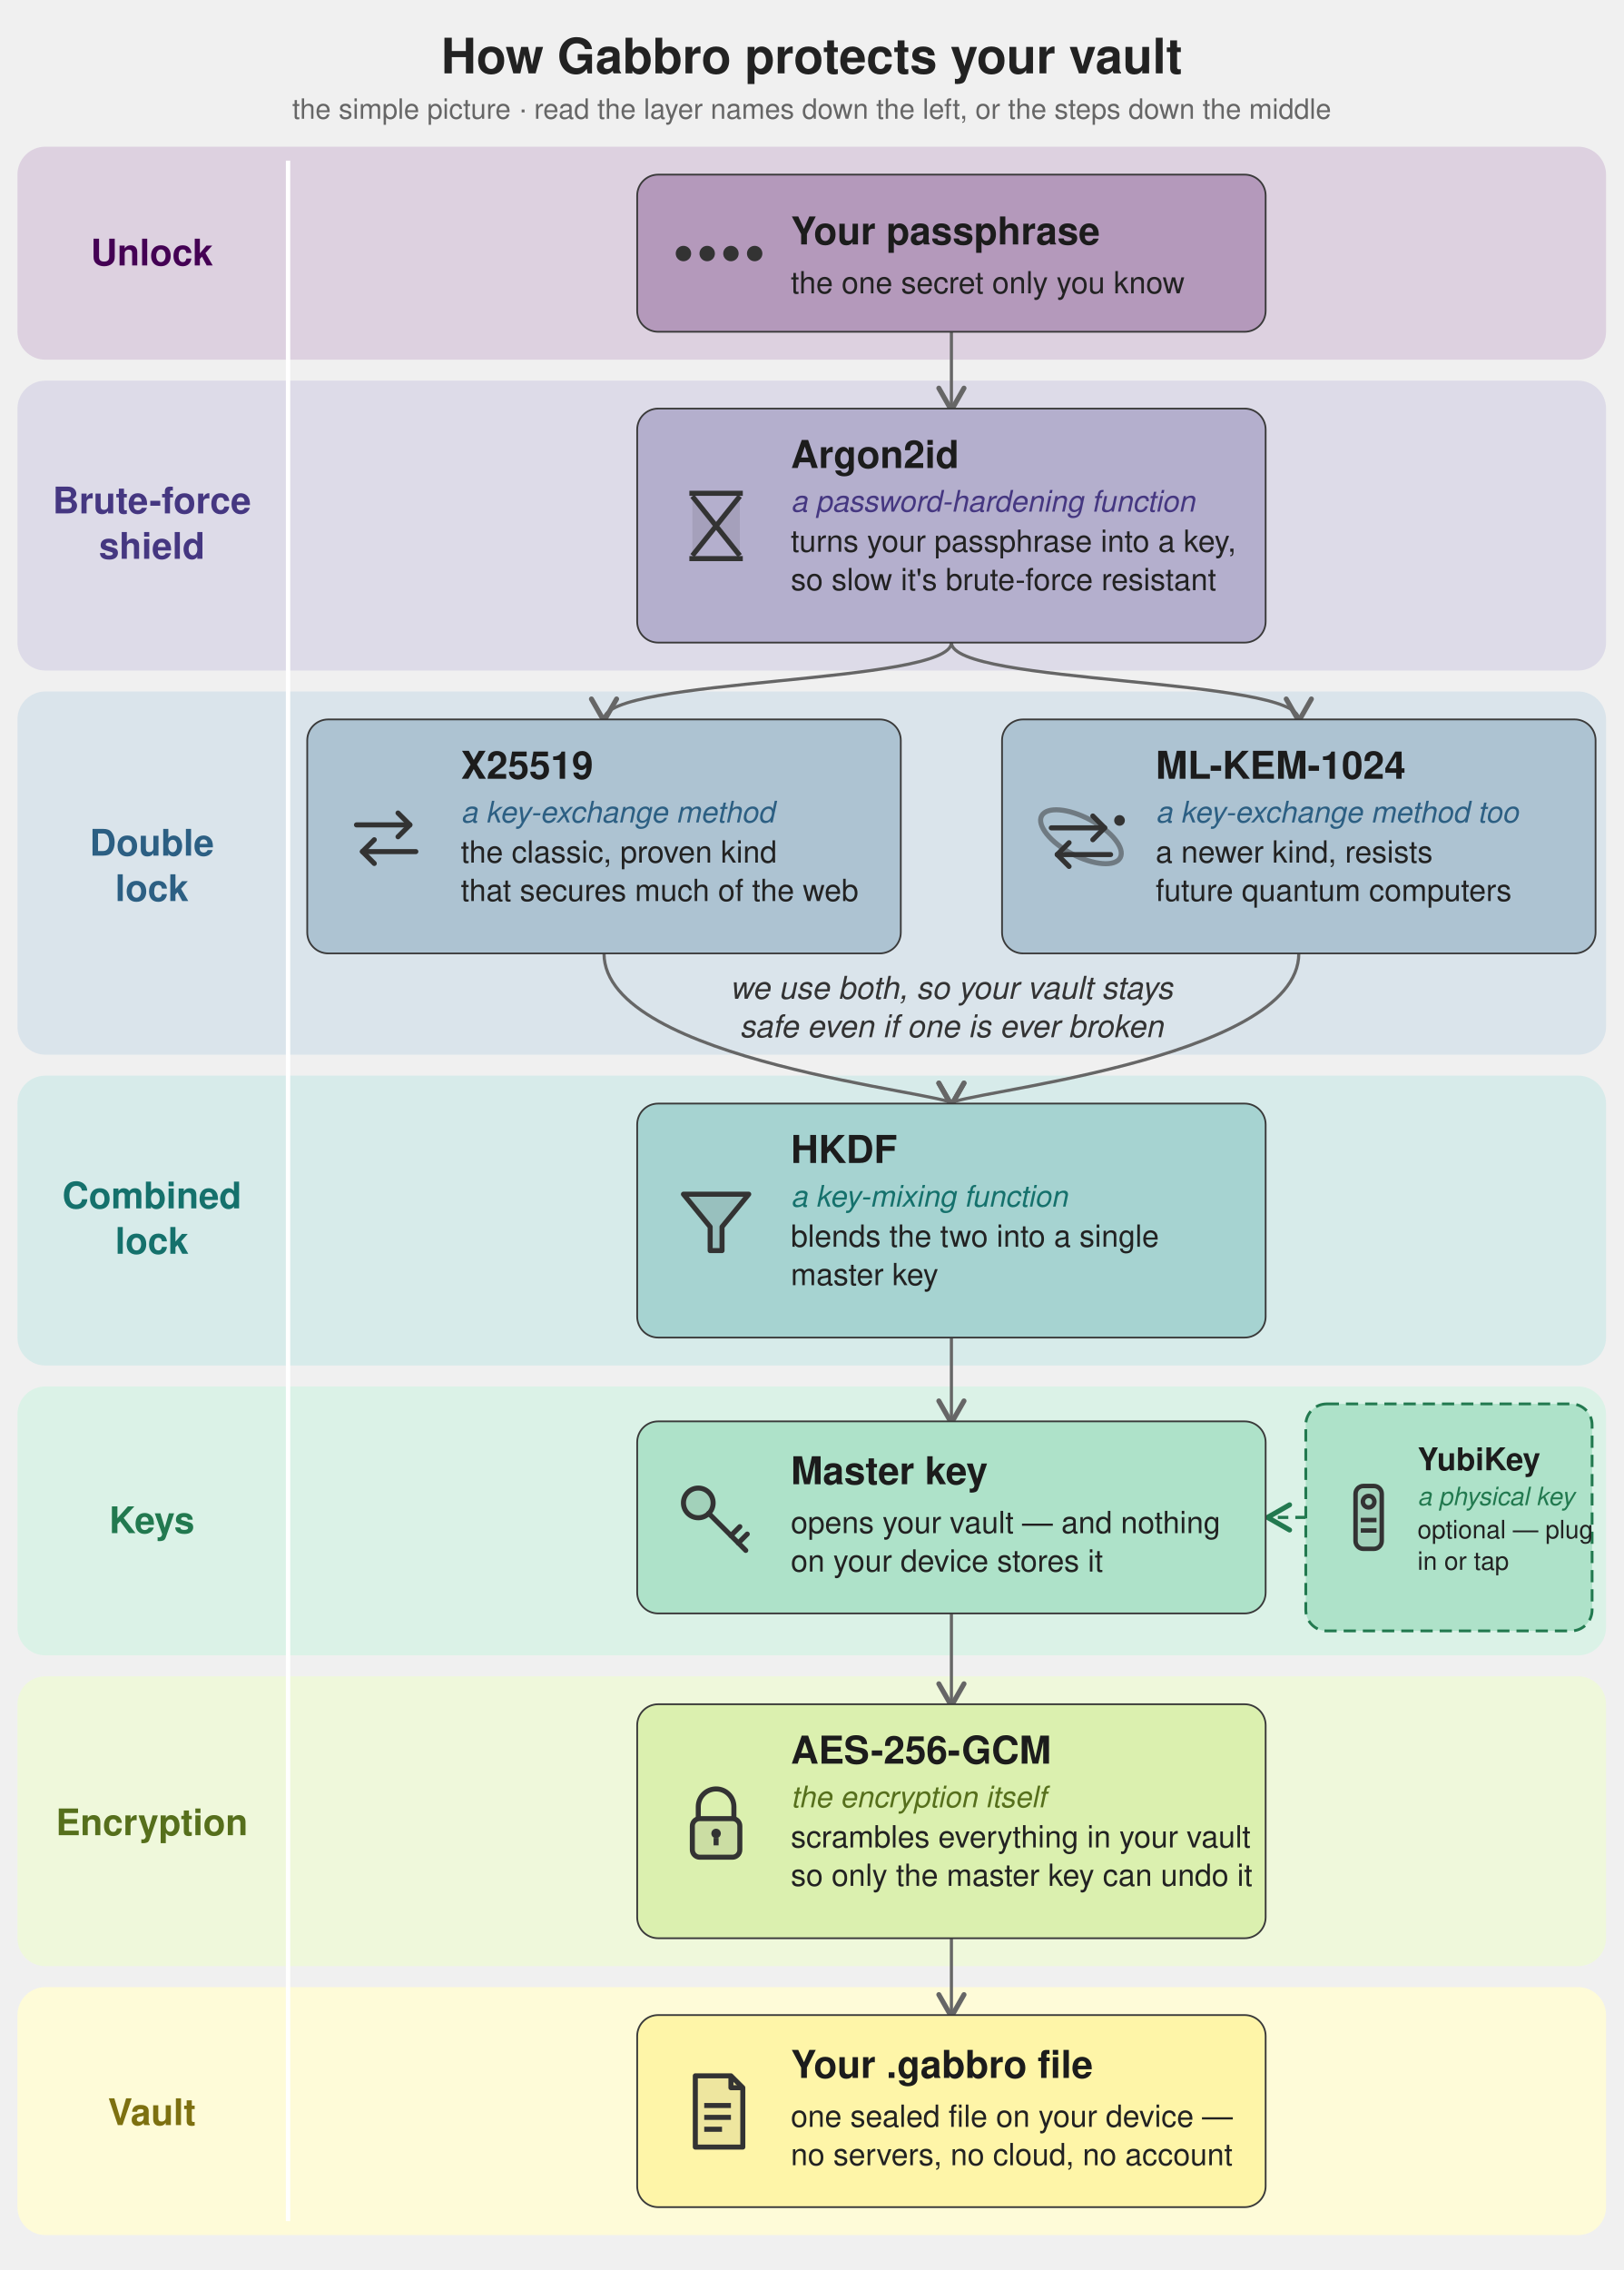
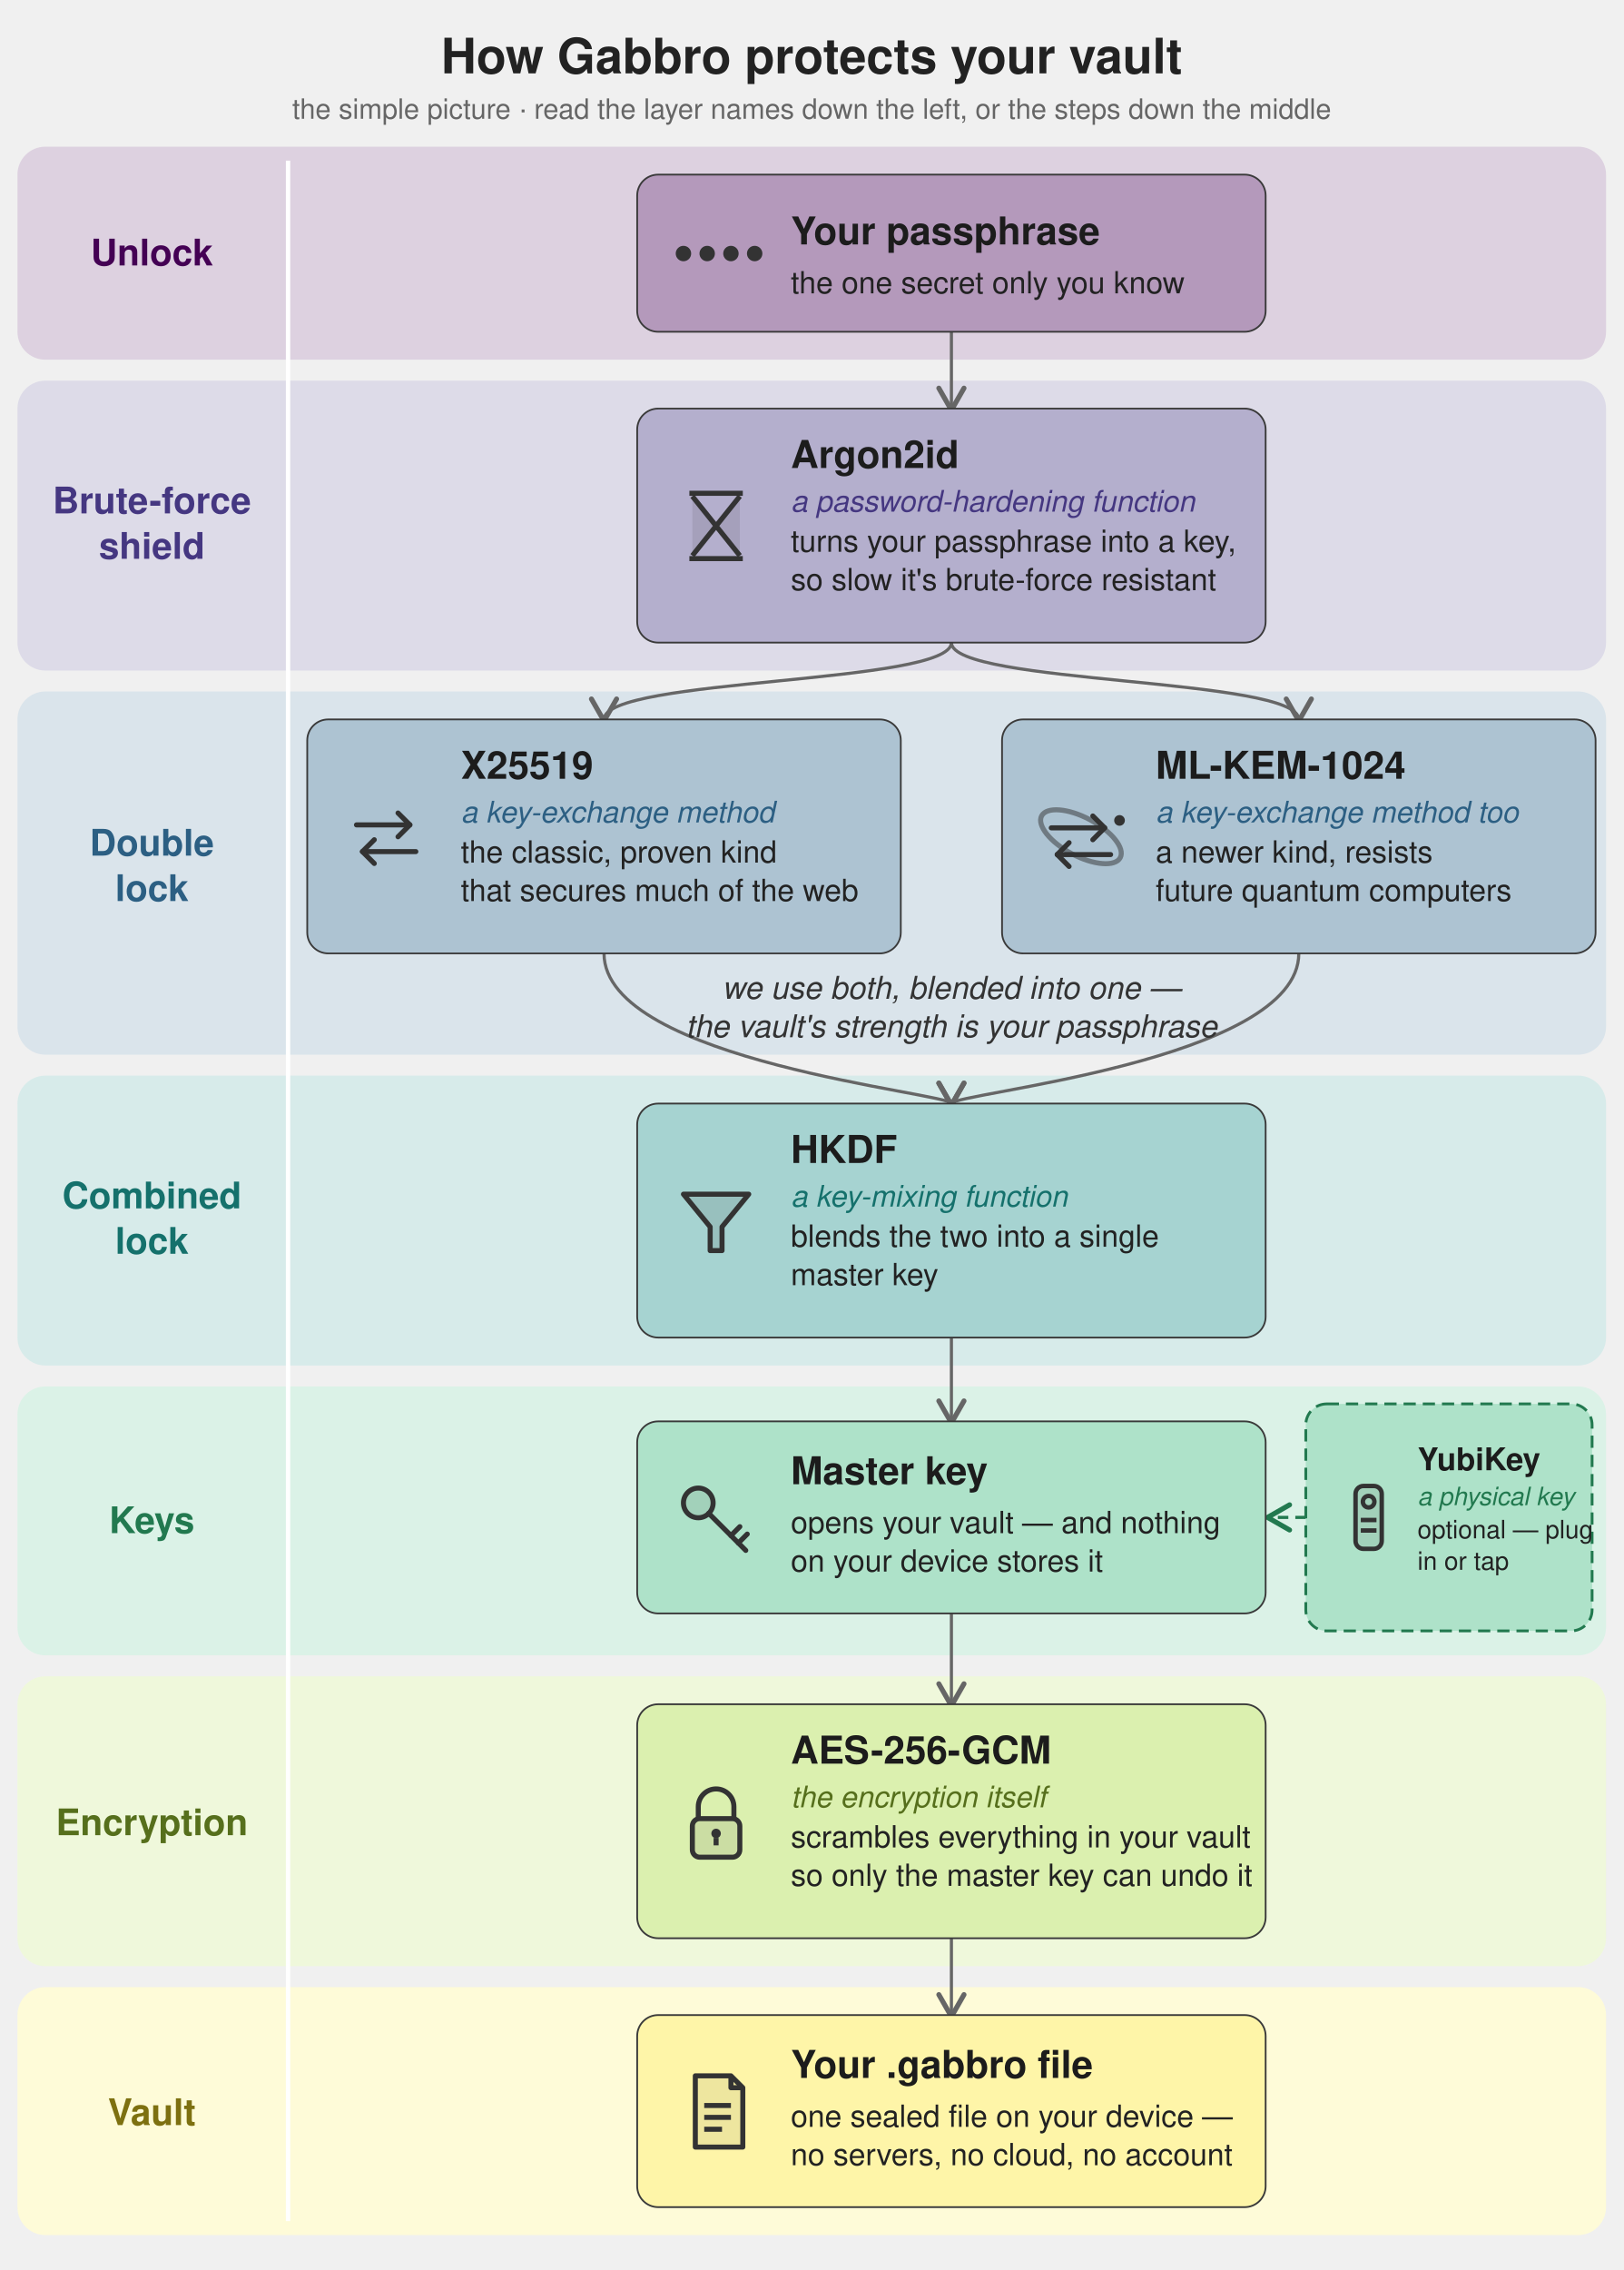
<svg xmlns="http://www.w3.org/2000/svg" xmlns:xlink="http://www.w3.org/1999/xlink" width="930" height="1300" viewBox="0 0 930 1300" font-family="Helvetica, Arial, sans-serif">
  <defs>
    <marker id="arr" markerWidth="10" markerHeight="10" refX="7.5" refY="5" orient="auto">
      <path d="M1,1 L8,5 L1,9" fill="none" stroke="#666" stroke-width="1.6" stroke-linecap="round" stroke-linejoin="round" />
    </marker>
    <marker id="arrK" markerWidth="10" markerHeight="10" refX="7.5" refY="5" orient="auto">
      <path d="M1,1 L8,5 L1,9" fill="none" stroke="#22794f" stroke-width="1.6" stroke-linecap="round" stroke-linejoin="round" />
    </marker>
    <g id="ic_dots" fill="#333" stroke="none">
      <circle cx="5" cy="16" r="2.6" />
      <circle cx="13" cy="16" r="2.6" />
      <circle cx="21" cy="16" r="2.6" />
      <circle cx="29" cy="16" r="2.6" />
    </g>
    <g id="ic_hourglass" fill="none" stroke="#333" stroke-width="1.7" stroke-linejoin="round">
      <path d="M7,5 H25 M7,27 H25" />
      <path d="M8,6 L16,16 L8,26" fill="#333" fill-opacity="0.12" />
      <path d="M24,6 L16,16 L24,26" fill="#333" fill-opacity="0.12" />
    </g>
    <g id="ic_swap" fill="none" stroke="#333" stroke-width="1.7" stroke-linecap="round" stroke-linejoin="round">
      <path d="M6,12 H24" />
      <path d="M20,8 L24,12 L20,16" />
      <path d="M26,21 H8" />
      <path d="M12,17 L8,21 L12,25" />
    </g>
    <g id="ic_swap_q" fill="none" stroke="#333" stroke-width="1.7" stroke-linecap="round" stroke-linejoin="round">
      <path d="M6,13 H24" />
      <path d="M20,9 L24,13 L20,17" />
      <path d="M26,22 H8" />
      <path d="M12,18 L8,22 L12,26" />
      <ellipse cx="16" cy="16" rx="15" ry="6.5" transform="rotate(28 16 16)" stroke-opacity="0.5" />
      <circle cx="29" cy="10.5" r="1.8" fill="#333" stroke="none" />
    </g>
    <g id="ic_funnel" fill="#333" fill-opacity="0.12" stroke="#333" stroke-width="1.7" stroke-linejoin="round">
      <path d="M5,7 H27 L18,18 V26 H14 V18 Z" />
    </g>
    <g id="ic_usbkey" fill="none" stroke="#333" stroke-width="1.7" stroke-linejoin="round">
      <rect x="11" y="4" width="10" height="24" rx="3" fill="#333" fill-opacity="0.10" />
      <circle cx="16" cy="10" r="2.2" />
      <path d="M13,17 H19 M13,21 H19" />
    </g>
    <g id="ic_key" fill="none" stroke="#333" stroke-width="1.7" stroke-linecap="round" stroke-linejoin="round">
      <circle cx="10" cy="11" r="5" fill="#333" fill-opacity="0.10" />
      <path d="M13.5,14.5 L26,27" />
      <path d="M21,22 L24,19 M23.5,24.5 L26.5,21.5" />
    </g>
    <g id="ic_lock" fill="none" stroke="#333" stroke-width="1.7" stroke-linejoin="round">
      <path d="M10,15 V11 a6,6 0 0 1 12,0 V15" />
      <rect x="8" y="15" width="16" height="13" rx="2.5" fill="#333" fill-opacity="0.10" />
      <circle cx="16" cy="20" r="1.6" fill="#333" stroke="none" />
      <path d="M16,21.5 V24" />
    </g>
    <g id="ic_doc" fill="none" stroke="#333" stroke-width="1.7" stroke-linejoin="round">
      <path d="M9,4 H21 L25,8 V28 H9 Z" fill="#333" fill-opacity="0.08" />
      <path d="M21,4 V8 H25" />
      <path d="M12,14 H21 M12,18 H21 M12,22 H18" />
    </g>
  </defs>
  <text x="465" y="42" text-anchor="middle" font-size="28" font-weight="bold" fill="#222">How Gabbro protects your vault</text>
  <text x="465" y="68" text-anchor="middle" font-size="16" fill="#666">the simple picture · read the layer names down the left, or the steps down the middle</text>
  <g stroke="none">
    <rect x="10" y="84" width="910" height="122" rx="16" fill="#DDD1E0" />
    <rect x="10" y="218" width="910" height="166" rx="16" fill="#DDDBE8" />
    <rect x="10" y="396" width="910" height="208" rx="16" fill="#DAE4EB" />
    <rect x="10" y="616" width="910" height="166" rx="16" fill="#D7EBEA" />
    <rect x="10" y="794" width="910" height="154" rx="16" fill="#DBF2E7" />
    <rect x="10" y="960" width="910" height="166" rx="16" fill="#EFF8DB" />
    <rect x="10" y="1138" width="910" height="142" rx="16" fill="#FEFBD8" />
  </g>
  <line x1="165" y1="92" x2="165" y2="1272" stroke="#FFFFFF" stroke-width="2.5" />
  <g text-anchor="middle" font-weight="bold" font-size="21">
    <text x="87" y="152" fill="#440154">Unlock</text>
    <text x="87" y="294" fill="#453781">Brute-force</text>
    <text x="87" y="320" fill="#453781">shield</text>
    <text x="87" y="490" fill="#2c5f83">Double</text>
    <text x="87" y="516" fill="#2c5f83">lock</text>
    <text x="87" y="692" fill="#15716c">Combined</text>
    <text x="87" y="718" fill="#15716c">lock</text>
    <text x="87" y="878" fill="#22794f">Keys</text>
    <text x="87" y="1051" fill="#566f1c">Encryption</text>
    <text x="87" y="1217" fill="#7d7010">Vault</text>
  </g>
  <g stroke="#666" stroke-width="1.8" fill="none">
    <path d="M545,190 V234" marker-end="url(#arr)" />
    <path d="M545,368 C545,392 346,388 346,412" marker-end="url(#arr)" />
    <path d="M545,368 C545,392 744,388 744,412" marker-end="url(#arr)" />
    <path d="M346,546 C346,608 545,626 545,632" marker-end="url(#arr)" />
    <path d="M744,546 C744,608 545,626 545,632" marker-end="url(#arr)" />
    <path d="M545,766 V814" marker-end="url(#arr)" />
    <path d="M545,924 V976" marker-end="url(#arr)" />
    <path d="M545,1110 V1154" marker-end="url(#arr)" />
  </g>
  <path d="M748,869 H727" stroke="#22794f" stroke-width="1.8" fill="none" stroke-dasharray="6 4" marker-end="url(#arrK)" />
  <rect x="365" y="100" width="360" height="90" rx="12" fill="#B499BB" stroke="#3a3a3a" />
  <use xlink:href="#ic_dots" transform="translate(383,118) scale(1.7)" />
  <text x="453" y="140" font-size="22" font-weight="bold" fill="#1c1c1c">Your passphrase</text>
  <text x="453" y="168" font-size="17.5" fill="#222">the one secret only you know</text>
  <rect x="365" y="234" width="360" height="134" rx="12" fill="#B4AFCD" stroke="#3a3a3a" />
  <use xlink:href="#ic_hourglass" transform="translate(383,274) scale(1.7)" />
  <text x="453" y="268" font-size="22" font-weight="bold" fill="#1c1c1c">Argon2id</text>
  <text x="453" y="293" font-size="17" font-style="italic" fill="#453781">a password-hardening function</text>
  <text x="453" y="316" font-size="17.5" fill="#222">turns your passphrase into a key,</text>
  <text x="453" y="338" font-size="17.5" fill="#222">so slow it's brute-force resistant</text>
  <rect x="176" y="412" width="340" height="134" rx="12" fill="#ADC3D2" stroke="#3a3a3a" />
  <use xlink:href="#ic_swap" transform="translate(194,452) scale(1.7)" />
  <text x="264" y="446" font-size="22" font-weight="bold" fill="#1c1c1c">X25519</text>
  <text x="264" y="471" font-size="17" font-style="italic" fill="#2c5f83">a key-exchange method</text>
  <text x="264" y="494" font-size="17.5" fill="#222">the classic, proven kind</text>
  <text x="264" y="516" font-size="17.5" fill="#222">that secures much of the web</text>
  <rect x="574" y="412" width="340" height="134" rx="12" fill="#ADC3D2" stroke="#3a3a3a" />
  <use xlink:href="#ic_swap_q" transform="translate(592,452) scale(1.7)" />
  <text x="662" y="446" font-size="22" font-weight="bold" fill="#1c1c1c">ML-KEM-1024</text>
  <text x="662" y="471" font-size="17" font-style="italic" fill="#2c5f83">a key-exchange method too</text>
  <text x="662" y="494" font-size="17.5" fill="#222">a newer kind, resists</text>
  <text x="662" y="516" font-size="17.5" fill="#222">future quantum computers</text>
-   <text x="545" y="572" text-anchor="middle" font-size="18" font-style="italic" fill="#333">we use both, so your vault stays</text>
-   <text x="545" y="594" text-anchor="middle" font-size="18" font-style="italic" fill="#333">safe even if one is ever broken</text>
+   <text x="545" y="572" text-anchor="middle" font-size="18" font-style="italic" fill="#333">we use both, blended into one —</text>
+   <text x="545" y="594" text-anchor="middle" font-size="18" font-style="italic" fill="#333">the vault's strength is your passphrase</text>
  <rect x="365" y="632" width="360" height="134" rx="12" fill="#A6D3D1" stroke="#3a3a3a" />
  <use xlink:href="#ic_funnel" transform="translate(383,672) scale(1.7)" />
  <text x="453" y="666" font-size="22" font-weight="bold" fill="#1c1c1c">HKDF</text>
  <text x="453" y="691" font-size="17" font-style="italic" fill="#15716c">a key-mixing function</text>
  <text x="453" y="714" font-size="17.5" fill="#222">blends the two into a single</text>
  <text x="453" y="736" font-size="17.5" fill="#222">master key</text>
  <rect x="365" y="814" width="360" height="110" rx="12" fill="#AEE2C9" stroke="#3a3a3a" />
  <use xlink:href="#ic_key" transform="translate(383,842) scale(1.7)" />
  <text x="453" y="850" font-size="22" font-weight="bold" fill="#1c1c1c">Master key</text>
  <text x="453" y="878" font-size="17.5" fill="#222">opens your vault — and nothing</text>
  <text x="453" y="900" font-size="17.5" fill="#222">on your device stores it</text>
  <rect x="748" y="804" width="164" height="130" rx="12" fill="#AEE2C9" stroke="#22794f" stroke-width="1.6" stroke-dasharray="7 4" />
  <use xlink:href="#ic_usbkey" transform="translate(760,845) scale(1.5)" />
  <text x="812" y="842" font-size="18" font-weight="bold" fill="#1c1c1c">YubiKey</text>
  <text x="812" y="862" font-size="14.5" font-style="italic" fill="#22794f">a physical key</text>
  <text x="812" y="881" font-size="14.5" fill="#222">optional — plug</text>
  <text x="812" y="899" font-size="14.5" fill="#222">in or tap</text>
  <rect x="365" y="976" width="360" height="134" rx="12" fill="#DBF0AF" stroke="#3a3a3a" />
  <use xlink:href="#ic_lock" transform="translate(383,1016) scale(1.7)" />
  <text x="453" y="1010" font-size="22" font-weight="bold" fill="#1c1c1c">AES-256-GCM</text>
  <text x="453" y="1035" font-size="17" font-style="italic" fill="#566f1c">the encryption itself</text>
  <text x="453" y="1058" font-size="17.5" fill="#222">scrambles everything in your vault</text>
  <text x="453" y="1080" font-size="17.5" fill="#222">so only the master key can undo it</text>
  <rect x="365" y="1154" width="360" height="110" rx="12" fill="#FEF5A8" stroke="#3a3a3a" />
  <use xlink:href="#ic_doc" transform="translate(383,1182) scale(1.7)" />
  <text x="453" y="1190" font-size="22" font-weight="bold" fill="#1c1c1c">Your .gabbro file</text>
  <text x="453" y="1218" font-size="17.5" fill="#222">one sealed file on your device —</text>
  <text x="453" y="1240" font-size="17.5" fill="#222">no servers, no cloud, no account</text>
</svg>
